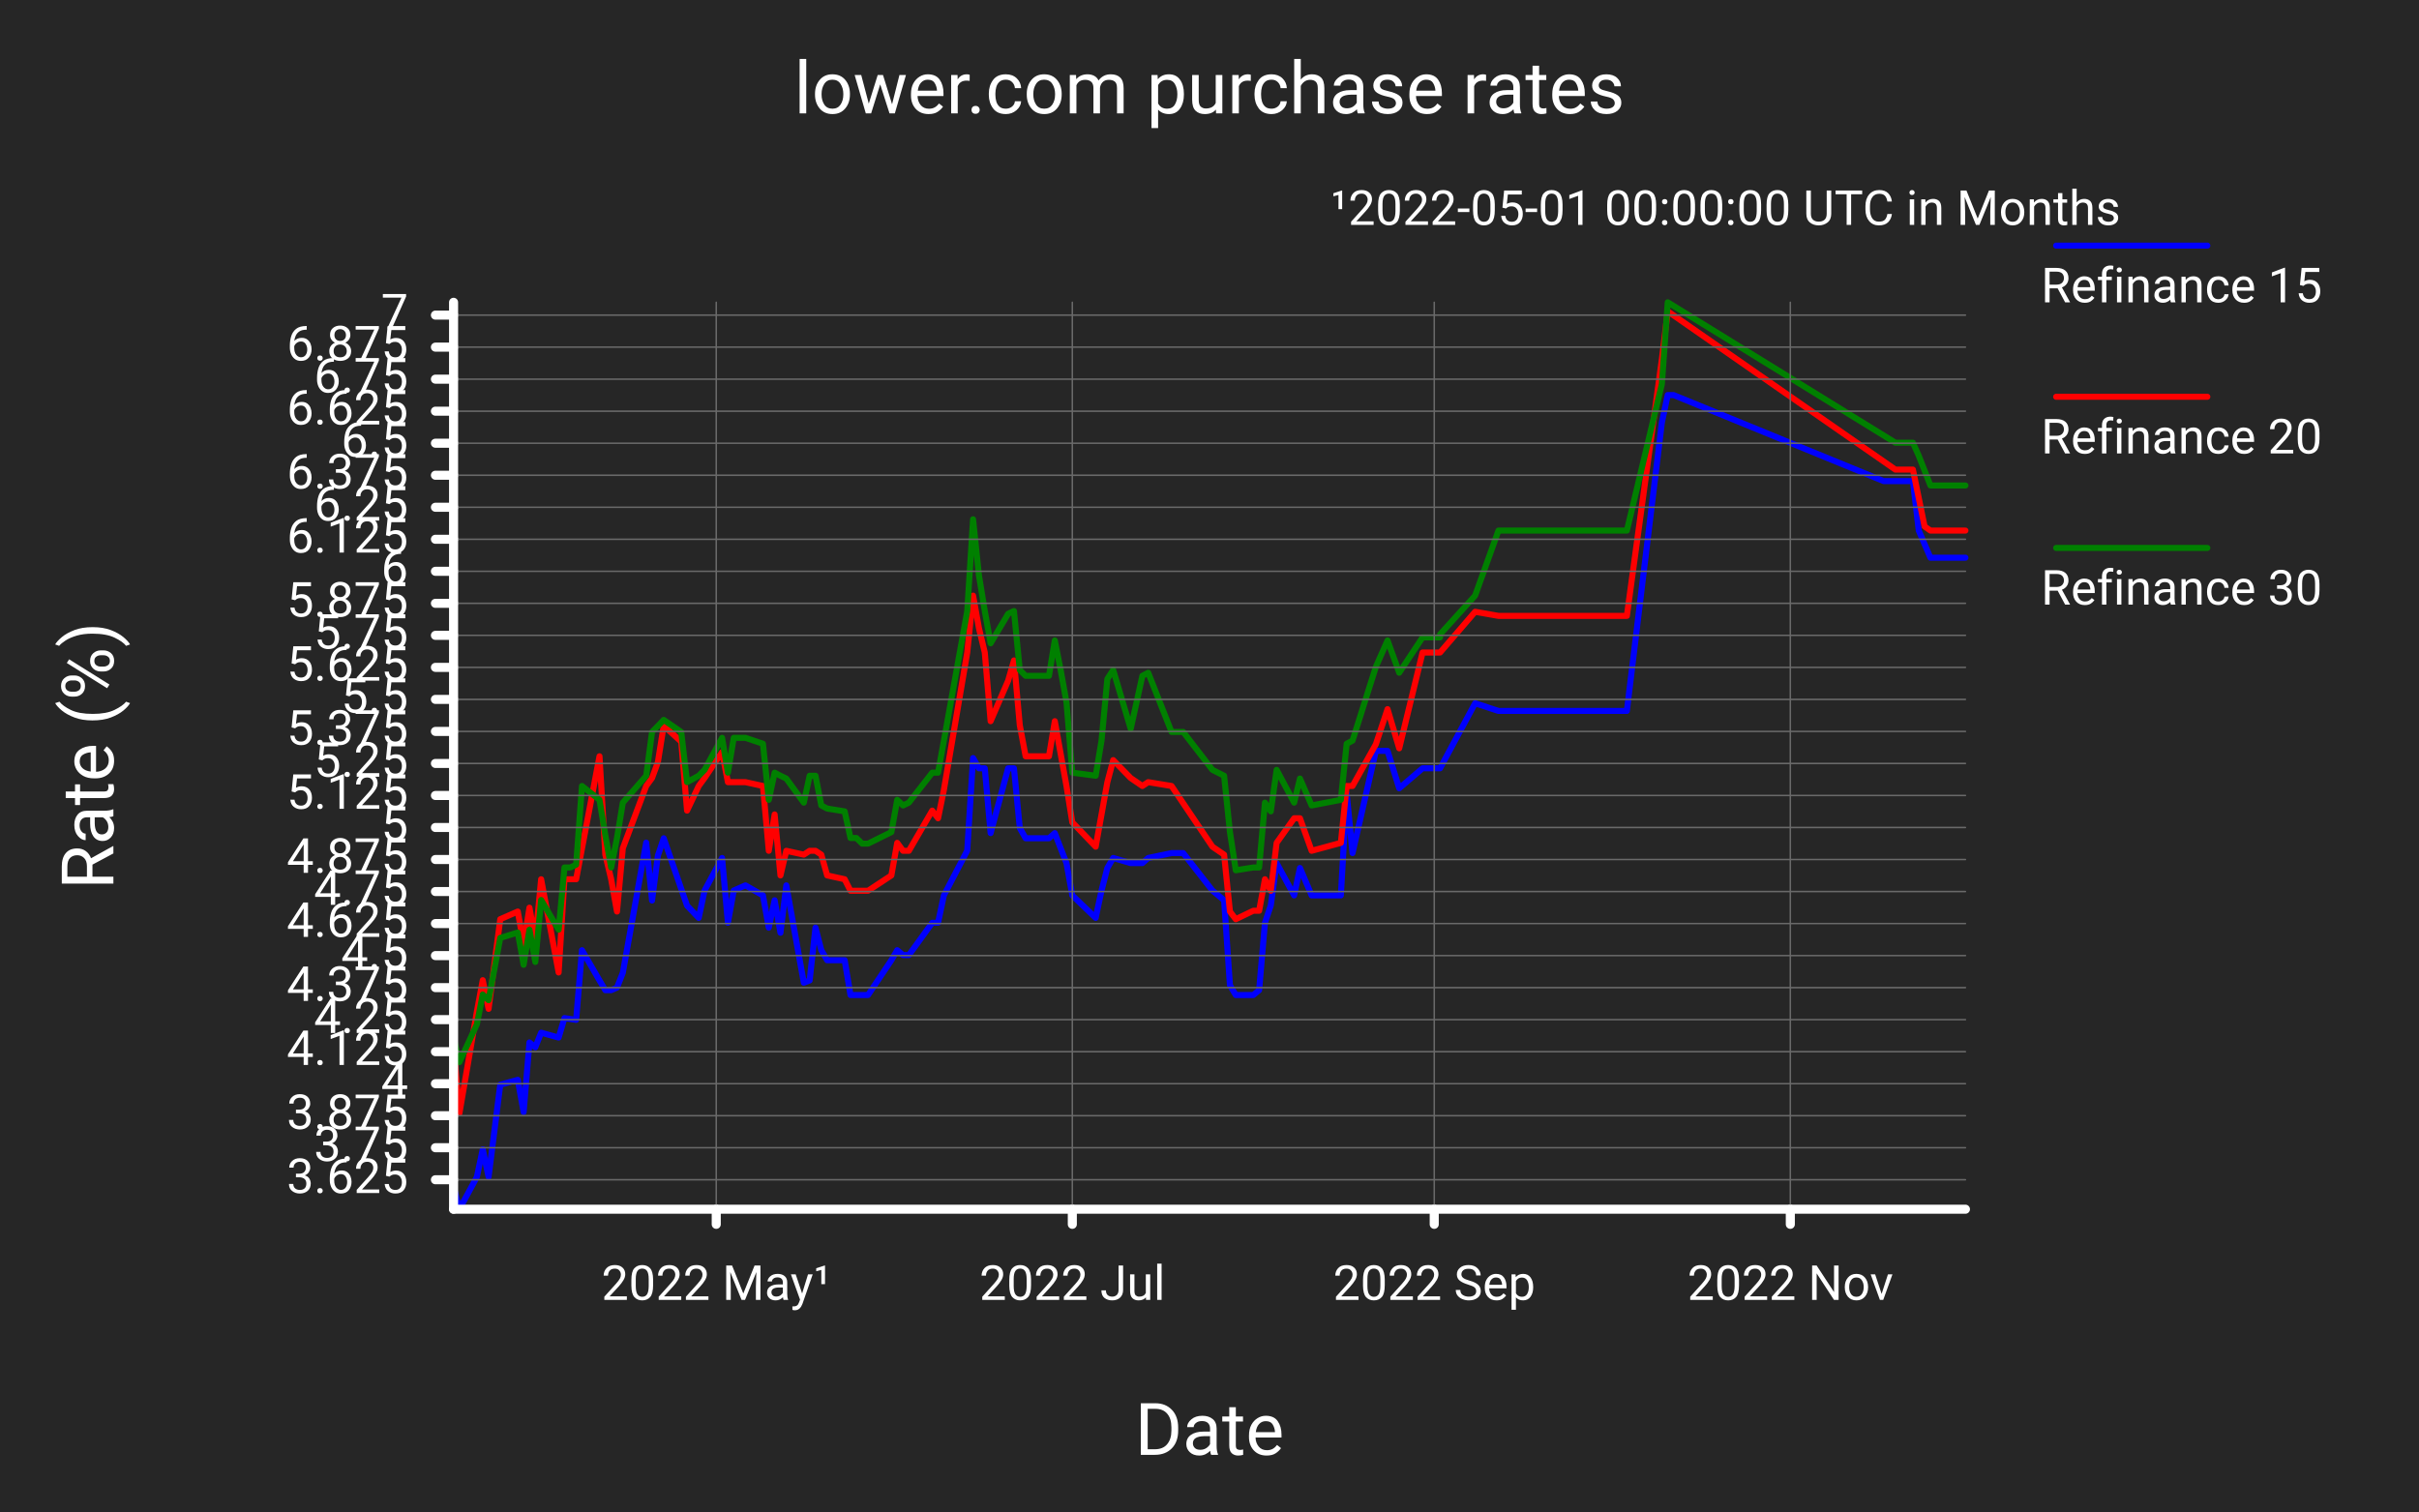
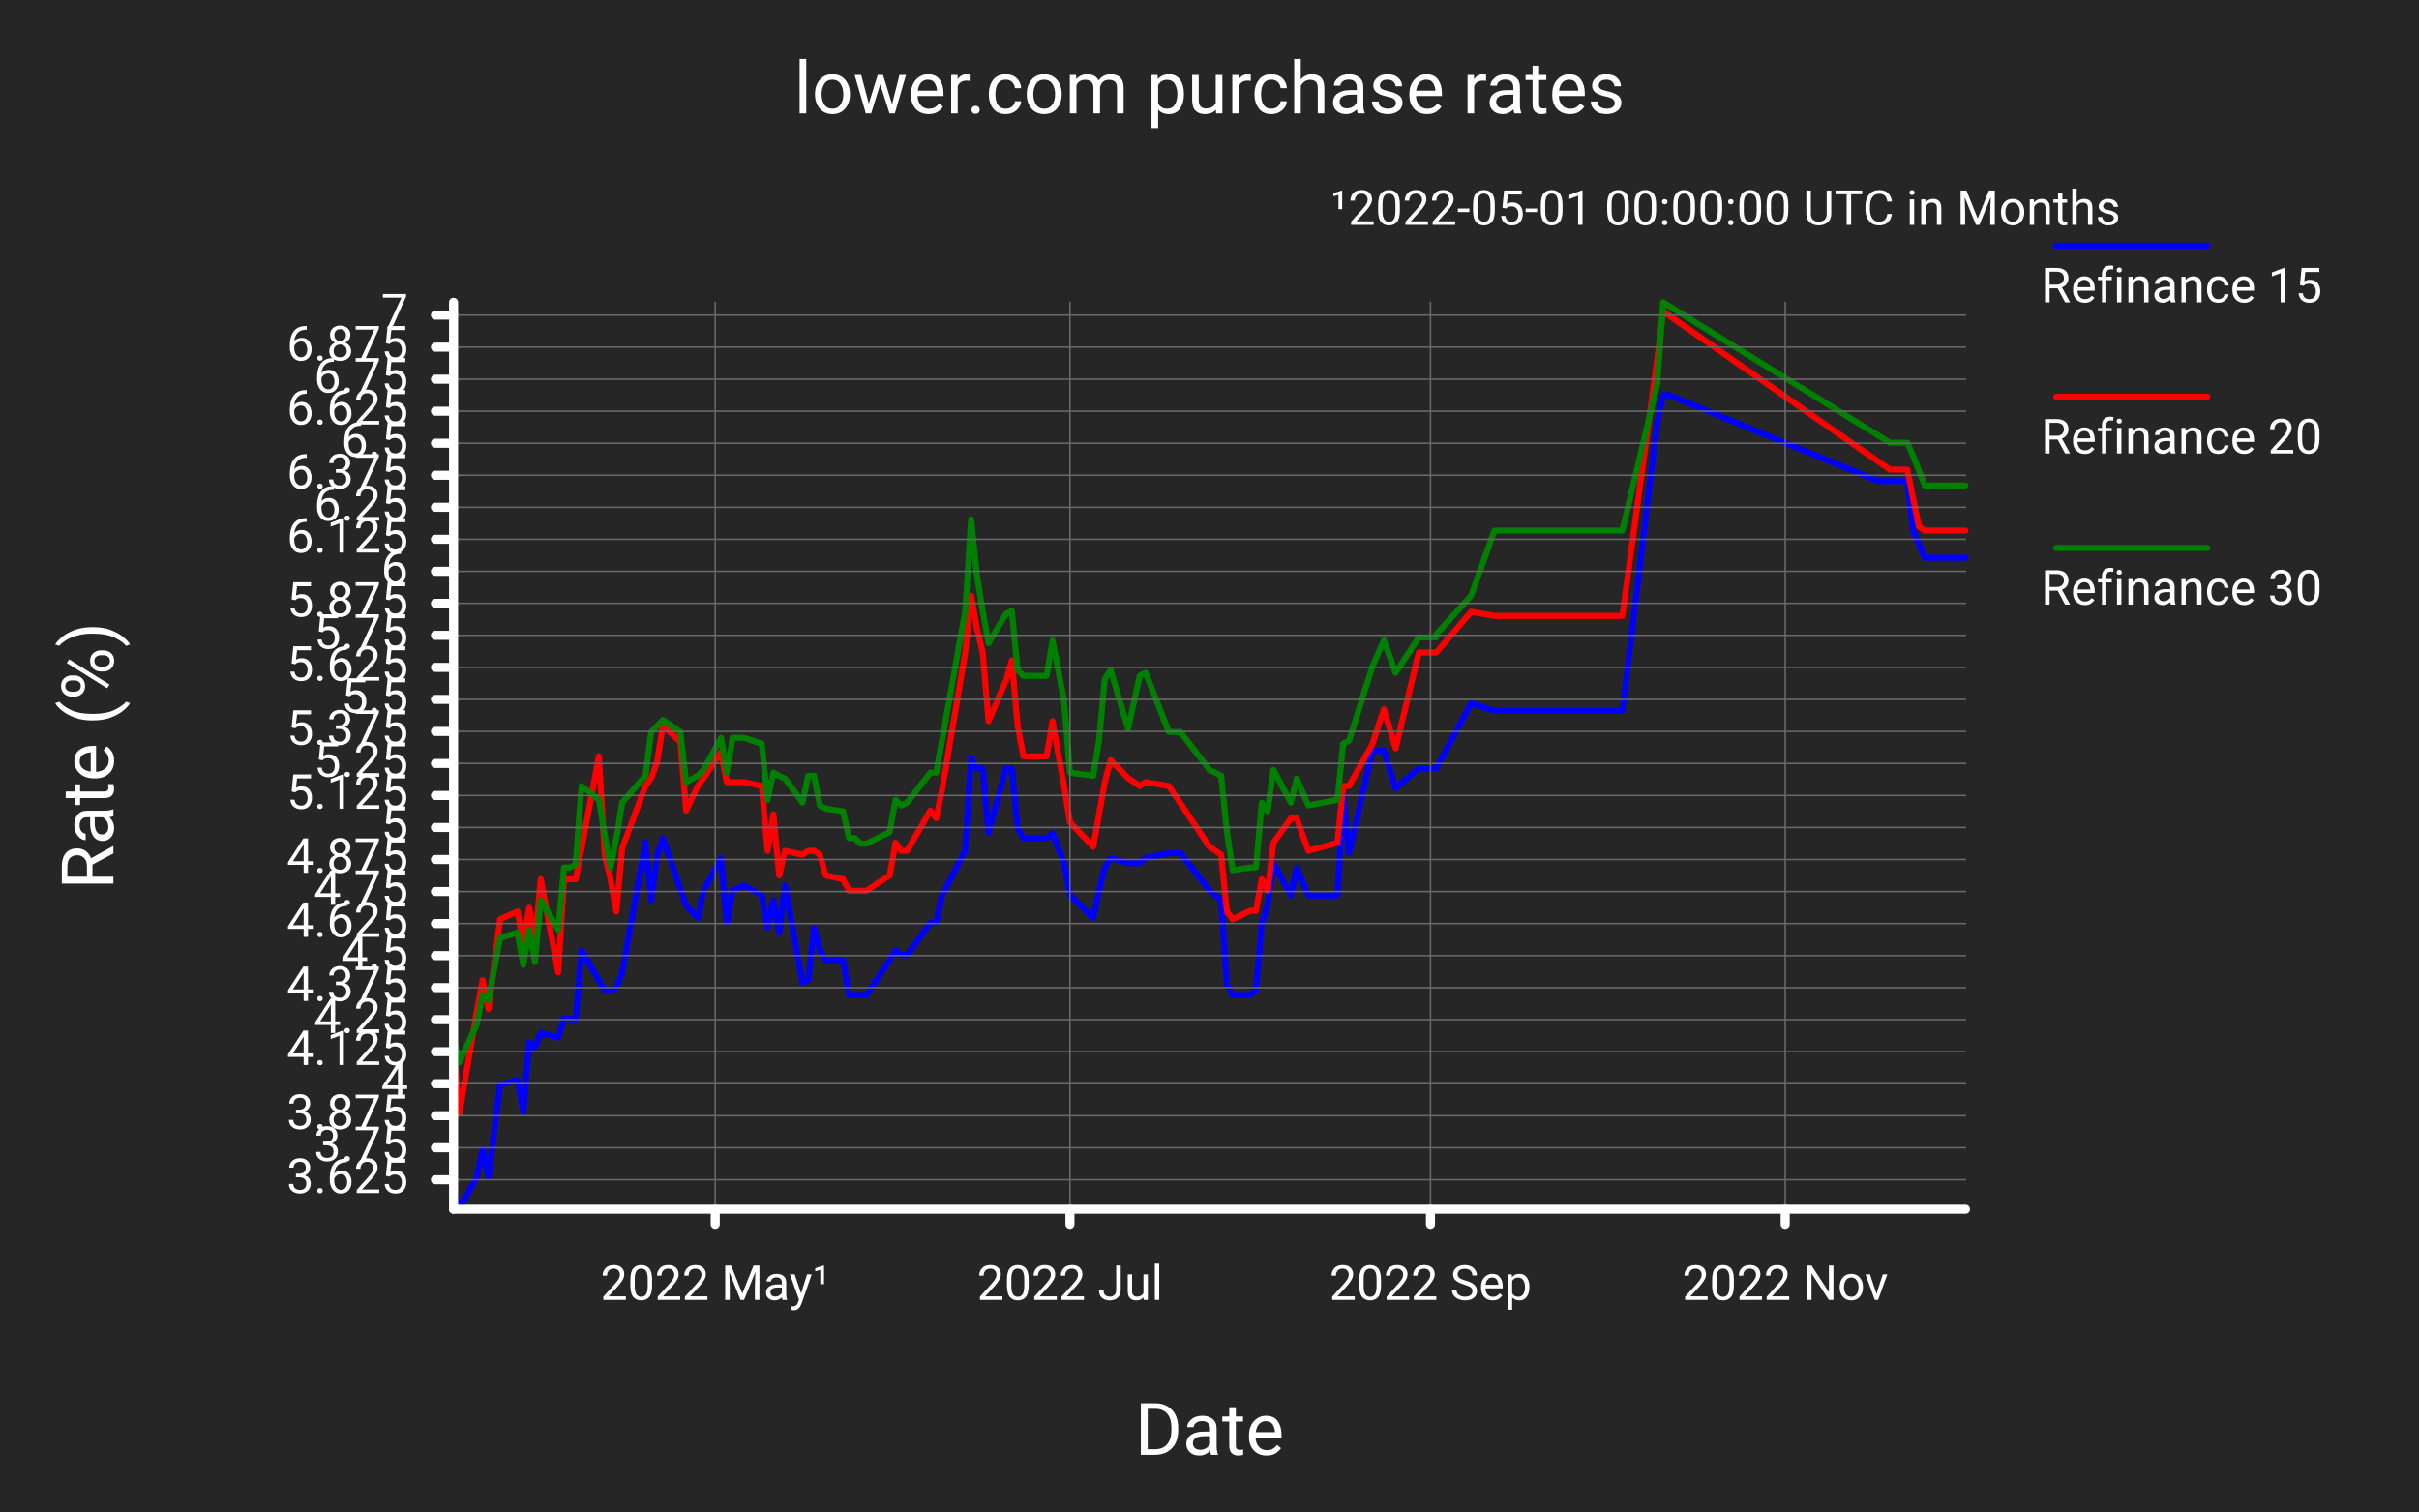
<svg xmlns="http://www.w3.org/2000/svg" class="poloto" width="800" height="500" viewBox="0 0 800 500">
  <style>.poloto{stroke-linecap:round;stroke-linejoin:round;font-family:Roboto,sans-serif;font-size:16px;}.poloto_background{fill:#262626;}.poloto_scatter{stroke-width:7}.poloto_tick_line{stroke:dimgray;stroke-width:0.5}.poloto_line{stroke-width:2}.poloto_text{fill: white;}.poloto_axis_lines{stroke: white;stroke-width:3;fill:none;stroke-dasharray:none}.poloto_title{font-size:24px;dominant-baseline:start;text-anchor:middle;}.poloto_xname{font-size:24px;dominant-baseline:start;text-anchor:middle;}.poloto_yname{font-size:24px;dominant-baseline:start;text-anchor:middle;}.poloto0stroke{stroke:blue;}.poloto1stroke{stroke:red;}.poloto2stroke{stroke:green;}.poloto3stroke{stroke:gold;}.poloto4stroke{stroke:aqua;}.poloto5stroke{stroke:lime;}.poloto6stroke{stroke:orange;}.poloto7stroke{stroke:chocolate;}.poloto0fill{fill:blue;}.poloto1fill{fill:red;}.poloto2fill{fill:green;}.poloto3fill{fill:gold;}.poloto4fill{fill:aqua;}.poloto5fill{fill:lime;}.poloto6fill{fill:orange;}.poloto7fill{fill:chocolate;}</style>
  <circle r="1e5" class="poloto_background" />
  <text class="poloto_text poloto_legend_text" x="675" y="100">Refinance 15</text>
  <line class="poloto_line poloto_legend_icon poloto0stroke poloto0legend" stroke="black" x1="680" x2="730" y1="81.25" y2="81.25" />
-   <path class="poloto_line poloto0stroke" fill="none" stroke="black" d=" M 150.00 392.46 L 151.93 400.00 L 157.72 389.32 L 159.65 380.17 L 161.58 389.32 L 161.58 389.32 L 165.44 358.81 L 171.24 357.20 L 173.17 367.88 L 175.10 344.83 L 177.03 346.44 L 178.96 341.61 L 184.75 343.22 L 186.68 336.78 L 186.68 336.78 L 190.54 337.37 L 192.47 314.32 L 198.26 324.32 L 200.19 327.54 L 202.12 327.54 L 204.05 326.69 L 205.98 321.78 L 213.71 278.73 L 215.64 297.88 L 217.57 283.05 L 219.50 277.29 L 219.50 277.29 L 227.22 299.58 L 231.08 303.64 L 233.01 294.58 L 238.80 283.81 L 240.73 305.25 L 242.66 294.58 L 242.66 294.58 L 246.53 292.88 L 252.32 296.19 L 254.25 306.86 L 254.25 306.86 L 256.18 297.80 L 258.11 308.56 L 260.04 292.88 L 265.83 325.08 L 267.76 324.32 L 269.69 306.86 L 269.69 306.86 L 271.62 314.32 L 273.55 317.63 L 279.34 317.63 L 281.27 329.15 L 283.20 329.15 L 285.14 329.15 L 287.07 329.15 L 294.79 317.63 L 296.72 314.32 L 298.65 315.93 L 300.58 315.93 L 300.58 315.93 L 308.30 305.25 L 310.23 305.25 L 312.16 296.19 L 319.88 281.36 L 321.81 250.76 L 323.75 254.15 L 325.68 254.15 L 327.61 275.59 L 333.40 254.15 L 335.33 254.15 L 337.26 273.90 L 339.19 277.29 L 346.91 277.29 L 348.84 275.59 L 350.77 280.59 L 352.70 285.51 L 354.63 296.19 L 362.36 303.64 L 364.29 294.58 L 366.22 287.12 L 368.15 283.81 L 373.94 285.51 L 377.80 285.51 L 379.73 283.81 L 387.45 282.20 L 387.45 282.20 L 387.45 282.20 L 387.45 282.20 L 387.45 282.20 L 387.45 282.20 L 391.31 282.20 L 391.31 282.20 L 391.31 282.20 L 391.31 282.20 L 391.31 282.20 L 391.31 282.20 L 400.97 294.58 L 404.83 297.80 L 406.76 325.93 L 408.69 329.15 L 414.48 329.15 L 416.41 327.54 L 418.34 305.25 L 420.27 299.49 L 422.20 285.51 L 427.99 296.19 L 427.99 296.19 L 429.92 287.12 L 433.78 296.19 L 433.78 296.19 L 443.44 296.19 L 445.37 262.46 L 447.30 282.20 L 455.02 248.39 L 458.88 248.39 L 458.88 248.39 L 462.74 260.76 L 470.46 254.15 L 470.46 254.15 L 470.46 254.15 L 470.46 254.15 L 470.46 254.15 L 470.46 254.15 L 470.46 254.15 L 470.46 254.15 L 470.46 254.15 L 476.25 254.15 L 487.84 232.63 L 495.56 235.17 L 495.56 235.17 L 501.35 235.17 L 509.07 235.17 L 511.00 235.17 L 511.00 235.17 L 511.00 235.17 L 511.00 235.17 L 511.00 235.17 L 536.10 235.17 L 538.03 235.17 L 549.61 139.75 L 551.54 130.68 L 553.47 130.68 L 622.97 159.15 L 630.69 159.15 L 632.63 159.15 L 634.56 175.51 L 638.42 184.49 L 638.42 184.49 L 646.14 184.49 L 648.07 184.49 L 650.00 184.49" />
+   <path class="poloto_line poloto0stroke" fill="none" stroke="black" d=" M 150.00 392.46 L 151.92 400.00 L 157.69 389.32 L 159.62 380.17 L 161.54 389.32 L 161.54 389.32 L 165.38 358.81 L 171.15 357.20 L 173.08 367.88 L 175.00 344.83 L 176.92 346.44 L 178.85 341.61 L 184.62 343.22 L 186.54 336.78 L 186.54 336.78 L 190.38 337.37 L 192.31 314.32 L 198.08 324.32 L 200.00 327.54 L 201.92 327.54 L 203.85 326.69 L 205.77 321.78 L 213.46 278.73 L 215.38 297.88 L 217.31 283.05 L 219.23 277.29 L 219.23 277.29 L 226.92 299.58 L 230.77 303.64 L 232.69 294.58 L 238.46 283.81 L 240.38 305.25 L 242.31 294.58 L 242.31 294.58 L 246.15 292.88 L 251.92 296.19 L 253.85 306.86 L 253.85 306.86 L 255.77 297.80 L 257.69 308.56 L 259.62 292.88 L 265.38 325.08 L 267.31 324.32 L 269.23 306.86 L 269.23 306.86 L 271.15 314.32 L 273.08 317.63 L 278.85 317.63 L 280.77 329.15 L 282.69 329.15 L 284.62 329.15 L 286.54 329.15 L 294.23 317.63 L 296.15 314.32 L 298.08 315.93 L 300.00 315.93 L 300.00 315.93 L 307.69 305.25 L 309.62 305.25 L 311.54 296.19 L 319.23 281.36 L 321.15 250.76 L 323.08 254.15 L 325.00 254.15 L 326.92 275.59 L 332.69 254.15 L 334.62 254.15 L 336.54 273.90 L 338.46 277.29 L 346.15 277.29 L 348.08 275.59 L 350.00 280.59 L 351.92 285.51 L 353.85 296.19 L 361.54 303.64 L 363.46 294.58 L 365.38 287.12 L 367.31 283.81 L 373.08 285.51 L 376.92 285.51 L 378.85 283.81 L 386.54 282.20 L 386.54 282.20 L 386.54 282.20 L 386.54 282.20 L 386.54 282.20 L 386.54 282.20 L 390.38 282.20 L 390.38 282.20 L 390.38 282.20 L 390.38 282.20 L 390.38 282.20 L 390.38 282.20 L 400.00 294.58 L 403.85 297.80 L 405.77 325.93 L 407.69 329.15 L 413.46 329.15 L 415.38 327.54 L 417.31 305.25 L 419.23 299.49 L 421.15 285.51 L 426.92 296.19 L 426.92 296.19 L 428.85 287.12 L 432.69 296.19 L 432.69 296.19 L 442.31 296.19 L 444.23 262.46 L 446.15 282.20 L 453.85 248.39 L 457.69 248.39 L 457.69 248.39 L 461.54 260.76 L 469.23 254.15 L 469.23 254.15 L 469.23 254.15 L 469.23 254.15 L 469.23 254.15 L 469.23 254.15 L 469.23 254.15 L 469.23 254.15 L 469.23 254.15 L 475.00 254.15 L 486.54 232.63 L 494.23 235.17 L 494.23 235.17 L 500.00 235.17 L 507.69 235.17 L 509.62 235.17 L 509.62 235.17 L 509.62 235.17 L 509.62 235.17 L 509.62 235.17 L 534.62 235.17 L 536.54 235.17 L 548.08 139.75 L 550.00 130.68 L 551.92 130.68 L 621.15 159.15 L 628.85 159.15 L 630.77 159.15 L 632.69 175.51 L 636.54 184.49 L 636.54 184.49 L 644.23 184.49 L 646.15 184.49 L 648.08 184.49 L 650.00 184.49" />
  <text class="poloto_text poloto_legend_text" x="675" y="150">Refinance 20</text>
  <line class="poloto_line poloto_legend_icon poloto1stroke poloto1legend" stroke="black" x1="680" x2="730" y1="131.25" y2="131.25" />
-   <path class="poloto_line poloto1stroke" fill="none" stroke="black" d=" M 150.00 345.68 L 151.93 368.31 L 157.72 334.58 L 159.65 324.24 L 161.58 333.73 L 161.58 333.73 L 165.44 304.07 L 171.24 301.53 L 173.17 312.29 L 175.10 300.25 L 177.03 311.02 L 178.96 290.85 L 184.75 321.69 L 186.68 290.85 L 186.68 290.85 L 190.54 290.85 L 190.54 290.85 L 198.26 250.17 L 200.19 282.71 L 202.12 290.85 L 204.05 301.53 L 205.98 280.59 L 213.71 260.00 L 215.64 257.37 L 217.57 252.12 L 219.50 240.08 L 225.29 245.34 L 227.22 268.14 L 231.08 260.00 L 233.01 257.37 L 238.80 248.81 L 240.73 258.73 L 242.66 258.73 L 242.66 258.73 L 246.53 258.73 L 252.32 260.00 L 254.25 281.44 L 254.25 281.44 L 256.18 269.41 L 258.11 289.58 L 260.04 281.44 L 265.83 282.71 L 267.76 281.44 L 269.69 281.44 L 269.69 281.44 L 271.62 282.71 L 273.55 289.58 L 279.34 290.85 L 281.27 294.66 L 283.20 294.66 L 285.14 294.66 L 287.07 294.66 L 294.79 289.58 L 296.72 278.81 L 298.65 281.44 L 300.58 281.44 L 300.58 281.44 L 308.30 268.14 L 310.23 270.68 L 312.16 261.27 L 319.88 215.85 L 321.81 197.03 L 323.75 207.80 L 325.68 215.85 L 327.61 238.56 L 333.40 225.17 L 335.33 218.47 L 337.26 239.92 L 339.19 250.17 L 346.91 250.17 L 348.84 238.56 L 350.77 249.32 L 352.70 260.00 L 354.63 272.03 L 362.36 280.08 L 364.29 269.41 L 366.22 258.73 L 368.15 251.44 L 373.94 257.37 L 377.80 260.00 L 379.73 258.73 L 387.45 260.00 L 387.45 260.00 L 387.45 260.00 L 387.45 260.00 L 387.45 260.00 L 387.45 260.00 L 387.45 260.00 L 387.45 260.00 L 387.45 260.00 L 387.45 260.00 L 387.45 260.00 L 387.45 260.00 L 400.97 280.08 L 404.83 282.71 L 406.76 301.53 L 408.69 304.07 L 414.48 301.27 L 416.41 301.27 L 418.34 290.85 L 420.27 294.66 L 422.20 278.81 L 427.99 270.68 L 427.99 270.68 L 429.92 270.68 L 433.78 281.44 L 433.78 281.44 L 443.44 278.81 L 445.37 260.00 L 447.30 260.00 L 455.02 246.19 L 458.88 234.58 L 458.88 234.58 L 462.74 247.54 L 470.46 215.85 L 470.46 215.85 L 470.46 215.85 L 470.46 215.85 L 470.46 215.85 L 470.46 215.85 L 470.46 215.85 L 470.46 215.85 L 470.46 215.85 L 476.25 215.85 L 487.84 202.37 L 495.56 203.73 L 499.42 203.73 L 501.35 203.73 L 501.35 203.73 L 511.00 203.73 L 512.93 203.73 L 512.93 203.73 L 512.93 203.73 L 512.93 203.73 L 536.10 203.73 L 538.03 203.73 L 549.61 118.81 L 551.54 102.97 L 551.54 102.97 L 626.83 155.34 L 630.69 155.34 L 632.63 155.34 L 636.49 174.15 L 638.42 175.51 L 638.42 175.51 L 646.14 175.51 L 648.07 175.51 L 650.00 175.51" />
+   <path class="poloto_line poloto1stroke" fill="none" stroke="black" d=" M 150.00 345.68 L 151.92 368.31 L 157.69 334.58 L 159.62 324.24 L 161.54 333.73 L 161.54 333.73 L 165.38 304.07 L 171.15 301.53 L 173.08 312.29 L 175.00 300.25 L 176.92 311.02 L 178.85 290.85 L 184.62 321.69 L 186.54 290.85 L 186.54 290.85 L 190.38 290.85 L 190.38 290.85 L 198.08 250.17 L 200.00 282.71 L 201.92 290.85 L 203.85 301.53 L 205.77 280.59 L 213.46 260.00 L 215.38 257.37 L 217.31 252.12 L 219.23 240.08 L 225.00 245.34 L 226.92 268.14 L 230.77 260.00 L 232.69 257.37 L 238.46 248.81 L 240.38 258.73 L 242.31 258.73 L 242.31 258.73 L 246.15 258.73 L 251.92 260.00 L 253.85 281.44 L 253.85 281.44 L 255.77 269.41 L 257.69 289.58 L 259.62 281.44 L 265.38 282.71 L 267.31 281.44 L 269.23 281.44 L 269.23 281.44 L 271.15 282.71 L 273.08 289.58 L 278.85 290.85 L 280.77 294.66 L 282.69 294.66 L 284.62 294.66 L 286.54 294.66 L 294.23 289.58 L 296.15 278.81 L 298.08 281.44 L 300.00 281.44 L 300.00 281.44 L 307.69 268.14 L 309.62 270.68 L 311.54 261.27 L 319.23 215.85 L 321.15 197.03 L 323.08 207.80 L 325.00 215.85 L 326.92 238.56 L 332.69 225.17 L 334.62 218.47 L 336.54 239.92 L 338.46 250.17 L 346.15 250.17 L 348.08 238.56 L 350.00 249.32 L 351.92 260.00 L 353.85 272.03 L 361.54 280.08 L 363.46 269.41 L 365.38 258.73 L 367.31 251.44 L 373.08 257.37 L 376.92 260.00 L 378.85 258.73 L 386.54 260.00 L 386.54 260.00 L 386.54 260.00 L 386.54 260.00 L 386.54 260.00 L 386.54 260.00 L 386.54 260.00 L 386.54 260.00 L 386.54 260.00 L 386.54 260.00 L 386.54 260.00 L 386.54 260.00 L 400.00 280.08 L 403.85 282.71 L 405.77 301.53 L 407.69 304.07 L 413.46 301.27 L 415.38 301.27 L 417.31 290.85 L 419.23 294.66 L 421.15 278.81 L 426.92 270.68 L 426.92 270.68 L 428.85 270.68 L 432.69 281.44 L 432.69 281.44 L 442.31 278.81 L 444.23 260.00 L 446.15 260.00 L 453.85 246.19 L 457.69 234.58 L 457.69 234.58 L 461.54 247.54 L 469.23 215.85 L 469.23 215.85 L 469.23 215.85 L 469.23 215.85 L 469.23 215.85 L 469.23 215.85 L 469.23 215.85 L 469.23 215.85 L 469.23 215.85 L 475.00 215.85 L 486.54 202.37 L 494.23 203.73 L 498.08 203.73 L 500.00 203.73 L 500.00 203.73 L 509.62 203.73 L 511.54 203.73 L 511.54 203.73 L 511.54 203.73 L 511.54 203.73 L 534.62 203.73 L 536.54 203.73 L 548.08 118.81 L 550.00 102.97 L 550.00 102.97 L 625.00 155.34 L 628.85 155.34 L 630.77 155.34 L 634.62 174.15 L 636.54 175.51 L 636.54 175.51 L 644.23 175.51 L 646.15 175.51 L 648.08 175.51 L 650.00 175.51" />
  <text class="poloto_text poloto_legend_text" x="675" y="200">Refinance 30</text>
  <line class="poloto_line poloto_legend_icon poloto2stroke poloto2legend" stroke="black" x1="680" x2="730" y1="181.25" y2="181.25" />
-   <path class="poloto_line poloto2stroke" fill="none" stroke="black" d=" M 150.00 343.31 L 151.93 351.36 L 157.72 338.81 L 159.65 328.98 L 161.58 330.85 L 161.58 330.85 L 165.44 310.25 L 171.24 308.47 L 173.17 319.15 L 175.10 307.54 L 177.03 318.22 L 178.96 297.71 L 184.75 307.54 L 186.68 286.95 L 188.61 286.95 L 190.54 286.02 L 192.47 260.00 L 198.26 264.58 L 200.19 276.27 L 202.12 286.95 L 204.05 277.20 L 205.98 265.51 L 213.71 256.61 L 215.64 242.12 L 217.57 240.17 L 219.50 238.14 L 225.29 242.12 L 227.22 258.73 L 231.08 256.61 L 233.01 254.66 L 238.80 244.07 L 240.73 255.59 L 242.66 244.07 L 242.66 244.07 L 246.53 244.07 L 252.32 246.02 L 254.25 264.58 L 254.25 264.58 L 256.18 255.59 L 258.11 256.61 L 260.04 257.54 L 265.83 265.51 L 267.76 256.61 L 269.69 256.61 L 269.69 256.61 L 271.62 266.44 L 273.55 267.46 L 279.34 268.39 L 281.27 277.20 L 283.20 277.20 L 285.14 279.07 L 287.07 279.07 L 294.79 275.25 L 296.72 264.58 L 298.65 266.44 L 300.58 265.51 L 300.58 265.51 L 308.30 255.59 L 310.23 255.59 L 312.16 245.00 L 319.88 202.12 L 321.81 171.78 L 323.75 190.34 L 325.68 202.12 L 327.61 212.80 L 333.40 203.05 L 335.33 202.12 L 337.26 221.61 L 339.19 223.56 L 346.91 223.56 L 348.84 211.86 L 350.77 221.61 L 352.70 232.29 L 354.63 255.59 L 362.36 256.61 L 364.29 245.00 L 366.22 224.58 L 368.15 221.61 L 373.94 241.10 L 377.80 223.56 L 379.73 222.54 L 387.45 242.12 L 387.45 242.12 L 387.45 242.12 L 387.45 242.12 L 387.45 242.12 L 387.45 242.12 L 391.31 242.12 L 391.31 242.12 L 391.31 242.12 L 391.31 242.12 L 391.31 242.12 L 391.31 242.12 L 400.97 254.66 L 404.83 256.61 L 406.76 275.25 L 408.69 287.88 L 414.48 286.95 L 416.41 286.95 L 418.34 265.51 L 420.27 268.39 L 422.20 254.66 L 427.99 265.51 L 427.99 265.51 L 429.92 257.54 L 433.78 266.44 L 433.78 266.44 L 443.44 264.58 L 445.37 246.02 L 447.30 245.00 L 455.02 220.59 L 458.88 211.86 L 458.88 211.86 L 462.74 222.54 L 470.46 210.85 L 470.46 210.85 L 470.46 210.85 L 470.46 210.85 L 470.46 210.85 L 470.46 210.85 L 470.46 210.85 L 470.46 210.85 L 476.25 210.85 L 476.25 209.83 L 487.84 197.03 L 495.56 175.51 L 495.56 175.51 L 501.35 175.51 L 501.35 175.51 L 511.00 175.51 L 512.93 175.51 L 512.93 175.51 L 512.93 175.51 L 512.93 175.51 L 536.10 175.51 L 538.03 175.51 L 549.61 127.03 L 551.54 100.00 L 551.54 100.00 L 626.83 146.44 L 630.69 146.44 L 632.63 146.44 L 634.56 150.76 L 638.42 160.59 L 638.42 160.59 L 646.14 160.59 L 648.07 160.59 L 650.00 160.59" />
+   <path class="poloto_line poloto2stroke" fill="none" stroke="black" d=" M 150.00 343.31 L 151.92 351.36 L 157.69 338.81 L 159.62 328.98 L 161.54 330.85 L 161.54 330.85 L 165.38 310.25 L 171.15 308.47 L 173.08 319.15 L 175.00 307.54 L 176.92 318.22 L 178.85 297.71 L 184.62 307.54 L 186.54 286.95 L 188.46 286.95 L 190.38 286.02 L 192.31 260.00 L 198.08 264.58 L 200.00 276.27 L 201.92 286.95 L 203.85 277.20 L 205.77 265.51 L 213.46 256.61 L 215.38 242.12 L 217.31 240.17 L 219.23 238.14 L 225.00 242.12 L 226.92 258.73 L 230.77 256.61 L 232.69 254.66 L 238.46 244.07 L 240.38 255.59 L 242.31 244.07 L 242.31 244.07 L 246.15 244.07 L 251.92 246.02 L 253.85 264.58 L 253.85 264.58 L 255.77 255.59 L 257.69 256.61 L 259.62 257.54 L 265.38 265.51 L 267.31 256.61 L 269.23 256.61 L 269.23 256.61 L 271.15 266.44 L 273.08 267.46 L 278.85 268.39 L 280.77 277.20 L 282.69 277.20 L 284.62 279.07 L 286.54 279.07 L 294.23 275.25 L 296.15 264.58 L 298.08 266.44 L 300.00 265.51 L 300.00 265.51 L 307.69 255.59 L 309.62 255.59 L 311.54 245.00 L 319.23 202.12 L 321.15 171.78 L 323.08 190.34 L 325.00 202.12 L 326.92 212.80 L 332.69 203.05 L 334.62 202.12 L 336.54 221.61 L 338.46 223.56 L 346.15 223.56 L 348.08 211.86 L 350.00 221.61 L 351.92 232.29 L 353.85 255.59 L 361.54 256.61 L 363.46 245.00 L 365.38 224.58 L 367.31 221.61 L 373.08 241.10 L 376.92 223.56 L 378.85 222.54 L 386.54 242.12 L 386.54 242.12 L 386.54 242.12 L 386.54 242.12 L 386.54 242.12 L 386.54 242.12 L 390.38 242.12 L 390.38 242.12 L 390.38 242.12 L 390.38 242.12 L 390.38 242.12 L 390.38 242.12 L 400.00 254.66 L 403.85 256.61 L 405.77 275.25 L 407.69 287.88 L 413.46 286.95 L 415.38 286.95 L 417.31 265.51 L 419.23 268.39 L 421.15 254.66 L 426.92 265.51 L 426.92 265.51 L 428.85 257.54 L 432.69 266.44 L 432.69 266.44 L 442.31 264.58 L 444.23 246.02 L 446.15 245.00 L 453.85 220.59 L 457.69 211.86 L 457.69 211.86 L 461.54 222.54 L 469.23 210.85 L 469.23 210.85 L 469.23 210.85 L 469.23 210.85 L 469.23 210.85 L 469.23 210.85 L 469.23 210.85 L 469.23 210.85 L 475.00 210.85 L 475.00 209.83 L 486.54 197.03 L 494.23 175.51 L 494.23 175.51 L 500.00 175.51 L 500.00 175.51 L 509.62 175.51 L 511.54 175.51 L 511.54 175.51 L 511.54 175.51 L 511.54 175.51 L 534.62 175.51 L 536.54 175.51 L 548.08 127.03 L 550.00 100.00 L 550.00 100.00 L 625.00 146.44 L 628.85 146.44 L 630.77 146.44 L 632.69 150.76 L 636.54 160.59 L 636.54 160.59 L 644.23 160.59 L 646.15 160.59 L 648.08 160.59 L 650.00 160.59" />
  <text class="poloto_labels poloto_text poloto_title" x="400" y="37.5">lower.com purchase rates</text>
  <text class="poloto_labels poloto_text poloto_xname" x="400" y="481.25">Date</text>
  <text class="poloto_labels poloto_text poloto_yname" transform="rotate(-90,37.5,250)" x="37.5" y="250">Rate (%)</text>
  <text class="poloto_tick_labels poloto_text" dominant-baseline="middle" text-anchor="start" x="150" y="70" />
  <line class="poloto_axis_lines" stroke="black" x1="150" x2="144" y1="390.254" y2="390.254" />
  <line class="poloto_tick_line" stroke="black" x1="150" x2="650" y1="390.254" y2="390.254" />
  <text class="poloto_tick_labels poloto_text" dominant-baseline="middle" text-anchor="end" x="135" y="390.254">3.625</text>
  <line class="poloto_axis_lines" stroke="black" x1="150" x2="144" y1="379.661" y2="379.661" />
  <line class="poloto_tick_line" stroke="black" x1="150" x2="650" y1="379.661" y2="379.661" />
  <text class="poloto_tick_labels poloto_text" dominant-baseline="middle" text-anchor="end" x="135" y="379.661">3.75</text>
  <line class="poloto_axis_lines" stroke="black" x1="150" x2="144" y1="369.068" y2="369.068" />
  <line class="poloto_tick_line" stroke="black" x1="150" x2="650" y1="369.068" y2="369.068" />
  <text class="poloto_tick_labels poloto_text" dominant-baseline="middle" text-anchor="end" x="135" y="369.068">3.875</text>
  <line class="poloto_axis_lines" stroke="black" x1="150" x2="144" y1="358.475" y2="358.475" />
  <line class="poloto_tick_line" stroke="black" x1="150" x2="650" y1="358.475" y2="358.475" />
  <text class="poloto_tick_labels poloto_text" dominant-baseline="middle" text-anchor="end" x="135" y="358.475">4</text>
  <line class="poloto_axis_lines" stroke="black" x1="150" x2="144" y1="347.881" y2="347.881" />
  <line class="poloto_tick_line" stroke="black" x1="150" x2="650" y1="347.881" y2="347.881" />
  <text class="poloto_tick_labels poloto_text" dominant-baseline="middle" text-anchor="end" x="135" y="347.881">4.125</text>
  <line class="poloto_axis_lines" stroke="black" x1="150" x2="144" y1="337.288" y2="337.288" />
  <line class="poloto_tick_line" stroke="black" x1="150" x2="650" y1="337.288" y2="337.288" />
  <text class="poloto_tick_labels poloto_text" dominant-baseline="middle" text-anchor="end" x="135" y="337.288">4.25</text>
  <line class="poloto_axis_lines" stroke="black" x1="150" x2="144" y1="326.695" y2="326.695" />
  <line class="poloto_tick_line" stroke="black" x1="150" x2="650" y1="326.695" y2="326.695" />
  <text class="poloto_tick_labels poloto_text" dominant-baseline="middle" text-anchor="end" x="135" y="326.695">4.375</text>
  <line class="poloto_axis_lines" stroke="black" x1="150" x2="144" y1="316.102" y2="316.102" />
  <line class="poloto_tick_line" stroke="black" x1="150" x2="650" y1="316.102" y2="316.102" />
  <text class="poloto_tick_labels poloto_text" dominant-baseline="middle" text-anchor="end" x="135" y="316.102">4.5</text>
  <line class="poloto_axis_lines" stroke="black" x1="150" x2="144" y1="305.508" y2="305.508" />
  <line class="poloto_tick_line" stroke="black" x1="150" x2="650" y1="305.508" y2="305.508" />
  <text class="poloto_tick_labels poloto_text" dominant-baseline="middle" text-anchor="end" x="135" y="305.508">4.625</text>
  <line class="poloto_axis_lines" stroke="black" x1="150" x2="144" y1="294.915" y2="294.915" />
  <line class="poloto_tick_line" stroke="black" x1="150" x2="650" y1="294.915" y2="294.915" />
  <text class="poloto_tick_labels poloto_text" dominant-baseline="middle" text-anchor="end" x="135" y="294.915">4.75</text>
  <line class="poloto_axis_lines" stroke="black" x1="150" x2="144" y1="284.322" y2="284.322" />
  <line class="poloto_tick_line" stroke="black" x1="150" x2="650" y1="284.322" y2="284.322" />
  <text class="poloto_tick_labels poloto_text" dominant-baseline="middle" text-anchor="end" x="135" y="284.322">4.875</text>
  <line class="poloto_axis_lines" stroke="black" x1="150" x2="144" y1="273.729" y2="273.729" />
  <line class="poloto_tick_line" stroke="black" x1="150" x2="650" y1="273.729" y2="273.729" />
  <text class="poloto_tick_labels poloto_text" dominant-baseline="middle" text-anchor="end" x="135" y="273.729">5</text>
  <line class="poloto_axis_lines" stroke="black" x1="150" x2="144" y1="263.136" y2="263.136" />
  <line class="poloto_tick_line" stroke="black" x1="150" x2="650" y1="263.136" y2="263.136" />
  <text class="poloto_tick_labels poloto_text" dominant-baseline="middle" text-anchor="end" x="135" y="263.136">5.125</text>
  <line class="poloto_axis_lines" stroke="black" x1="150" x2="144" y1="252.542" y2="252.542" />
  <line class="poloto_tick_line" stroke="black" x1="150" x2="650" y1="252.542" y2="252.542" />
  <text class="poloto_tick_labels poloto_text" dominant-baseline="middle" text-anchor="end" x="135" y="252.542">5.25</text>
  <line class="poloto_axis_lines" stroke="black" x1="150" x2="144" y1="241.949" y2="241.949" />
  <line class="poloto_tick_line" stroke="black" x1="150" x2="650" y1="241.949" y2="241.949" />
  <text class="poloto_tick_labels poloto_text" dominant-baseline="middle" text-anchor="end" x="135" y="241.949">5.375</text>
  <line class="poloto_axis_lines" stroke="black" x1="150" x2="144" y1="231.356" y2="231.356" />
  <line class="poloto_tick_line" stroke="black" x1="150" x2="650" y1="231.356" y2="231.356" />
  <text class="poloto_tick_labels poloto_text" dominant-baseline="middle" text-anchor="end" x="135" y="231.356">5.5</text>
  <line class="poloto_axis_lines" stroke="black" x1="150" x2="144" y1="220.763" y2="220.763" />
  <line class="poloto_tick_line" stroke="black" x1="150" x2="650" y1="220.763" y2="220.763" />
  <text class="poloto_tick_labels poloto_text" dominant-baseline="middle" text-anchor="end" x="135" y="220.763">5.625</text>
  <line class="poloto_axis_lines" stroke="black" x1="150" x2="144" y1="210.169" y2="210.169" />
  <line class="poloto_tick_line" stroke="black" x1="150" x2="650" y1="210.169" y2="210.169" />
  <text class="poloto_tick_labels poloto_text" dominant-baseline="middle" text-anchor="end" x="135" y="210.169">5.75</text>
  <line class="poloto_axis_lines" stroke="black" x1="150" x2="144" y1="199.576" y2="199.576" />
  <line class="poloto_tick_line" stroke="black" x1="150" x2="650" y1="199.576" y2="199.576" />
  <text class="poloto_tick_labels poloto_text" dominant-baseline="middle" text-anchor="end" x="135" y="199.576">5.875</text>
  <line class="poloto_axis_lines" stroke="black" x1="150" x2="144" y1="188.983" y2="188.983" />
  <line class="poloto_tick_line" stroke="black" x1="150" x2="650" y1="188.983" y2="188.983" />
  <text class="poloto_tick_labels poloto_text" dominant-baseline="middle" text-anchor="end" x="135" y="188.983">6</text>
  <line class="poloto_axis_lines" stroke="black" x1="150" x2="144" y1="178.39" y2="178.39" />
  <line class="poloto_tick_line" stroke="black" x1="150" x2="650" y1="178.39" y2="178.39" />
  <text class="poloto_tick_labels poloto_text" dominant-baseline="middle" text-anchor="end" x="135" y="178.39">6.125</text>
  <line class="poloto_axis_lines" stroke="black" x1="150" x2="144" y1="167.797" y2="167.797" />
  <line class="poloto_tick_line" stroke="black" x1="150" x2="650" y1="167.797" y2="167.797" />
  <text class="poloto_tick_labels poloto_text" dominant-baseline="middle" text-anchor="end" x="135" y="167.797">6.25</text>
  <line class="poloto_axis_lines" stroke="black" x1="150" x2="144" y1="157.203" y2="157.203" />
  <line class="poloto_tick_line" stroke="black" x1="150" x2="650" y1="157.203" y2="157.203" />
  <text class="poloto_tick_labels poloto_text" dominant-baseline="middle" text-anchor="end" x="135" y="157.203">6.375</text>
  <line class="poloto_axis_lines" stroke="black" x1="150" x2="144" y1="146.61" y2="146.61" />
  <line class="poloto_tick_line" stroke="black" x1="150" x2="650" y1="146.61" y2="146.61" />
  <text class="poloto_tick_labels poloto_text" dominant-baseline="middle" text-anchor="end" x="135" y="146.61">6.5</text>
  <line class="poloto_axis_lines" stroke="black" x1="150" x2="144" y1="136.017" y2="136.017" />
  <line class="poloto_tick_line" stroke="black" x1="150" x2="650" y1="136.017" y2="136.017" />
  <text class="poloto_tick_labels poloto_text" dominant-baseline="middle" text-anchor="end" x="135" y="136.017">6.625</text>
  <line class="poloto_axis_lines" stroke="black" x1="150" x2="144" y1="125.424" y2="125.424" />
  <line class="poloto_tick_line" stroke="black" x1="150" x2="650" y1="125.424" y2="125.424" />
  <text class="poloto_tick_labels poloto_text" dominant-baseline="middle" text-anchor="end" x="135" y="125.424">6.75</text>
  <line class="poloto_axis_lines" stroke="black" x1="150" x2="144" y1="114.831" y2="114.831" />
  <line class="poloto_tick_line" stroke="black" x1="150" x2="650" y1="114.831" y2="114.831" />
  <text class="poloto_tick_labels poloto_text" dominant-baseline="middle" text-anchor="end" x="135" y="114.831">6.875</text>
  <line class="poloto_axis_lines" stroke="black" x1="150" x2="144" y1="104.237" y2="104.237" />
  <line class="poloto_tick_line" stroke="black" x1="150" x2="650" y1="104.237" y2="104.237" />
  <text class="poloto_tick_labels poloto_text" dominant-baseline="middle" text-anchor="end" x="135" y="104.237">7</text>
  <text class="poloto_tick_labels poloto_text" dominant-baseline="middle" text-anchor="start" x="440" y="70">¹2022-05-01 00:00:00 UTC in Months</text>
-   <line class="poloto_axis_lines" stroke="black" x1="236.873" x2="236.873" y1="400" y2="405" />
-   <line class="poloto_tick_line" stroke="black" x1="236.873" x2="236.873" y1="400" y2="100" />
-   <text class="poloto_tick_labels poloto_text" dominant-baseline="start" text-anchor="middle" x="236.873" y="430">2022 May¹</text>
-   <line class="poloto_axis_lines" stroke="black" x1="354.633" x2="354.633" y1="400" y2="405" />
-   <line class="poloto_tick_line" stroke="black" x1="354.633" x2="354.633" y1="400" y2="100" />
-   <text class="poloto_tick_labels poloto_text" dominant-baseline="start" text-anchor="middle" x="354.633" y="430">2022 Jul</text>
-   <line class="poloto_axis_lines" stroke="black" x1="474.324" x2="474.324" y1="400" y2="405" />
-   <line class="poloto_tick_line" stroke="black" x1="474.324" x2="474.324" y1="400" y2="100" />
-   <text class="poloto_tick_labels poloto_text" dominant-baseline="start" text-anchor="middle" x="474.324" y="430">2022 Sep</text>
-   <line class="poloto_axis_lines" stroke="black" x1="592.085" x2="592.085" y1="400" y2="405" />
-   <line class="poloto_tick_line" stroke="black" x1="592.085" x2="592.085" y1="400" y2="100" />
-   <text class="poloto_tick_labels poloto_text" dominant-baseline="start" text-anchor="middle" x="592.085" y="430">2022 Nov</text>
+   <line class="poloto_axis_lines" stroke="black" x1="236.538" x2="236.538" y1="400" y2="405" />
+   <line class="poloto_tick_line" stroke="black" x1="236.538" x2="236.538" y1="400" y2="100" />
+   <text class="poloto_tick_labels poloto_text" dominant-baseline="start" text-anchor="middle" x="236.538" y="430">2022 May¹</text>
+   <line class="poloto_axis_lines" stroke="black" x1="353.846" x2="353.846" y1="400" y2="405" />
+   <line class="poloto_tick_line" stroke="black" x1="353.846" x2="353.846" y1="400" y2="100" />
+   <text class="poloto_tick_labels poloto_text" dominant-baseline="start" text-anchor="middle" x="353.846" y="430">2022 Jul</text>
+   <line class="poloto_axis_lines" stroke="black" x1="473.077" x2="473.077" y1="400" y2="405" />
+   <line class="poloto_tick_line" stroke="black" x1="473.077" x2="473.077" y1="400" y2="100" />
+   <text class="poloto_tick_labels poloto_text" dominant-baseline="start" text-anchor="middle" x="473.077" y="430">2022 Sep</text>
+   <line class="poloto_axis_lines" stroke="black" x1="590.385" x2="590.385" y1="400" y2="405" />
+   <line class="poloto_tick_line" stroke="black" x1="590.385" x2="590.385" y1="400" y2="100" />
+   <text class="poloto_tick_labels poloto_text" dominant-baseline="start" text-anchor="middle" x="590.385" y="430">2022 Nov</text>
  <path stroke="black" fill="none" class="poloto_axis_lines" d=" M 150 400 L 650 400" />
  <path stroke="black" fill="none" class="poloto_axis_lines" d=" M 150 400 L 150 100" />
</svg>
